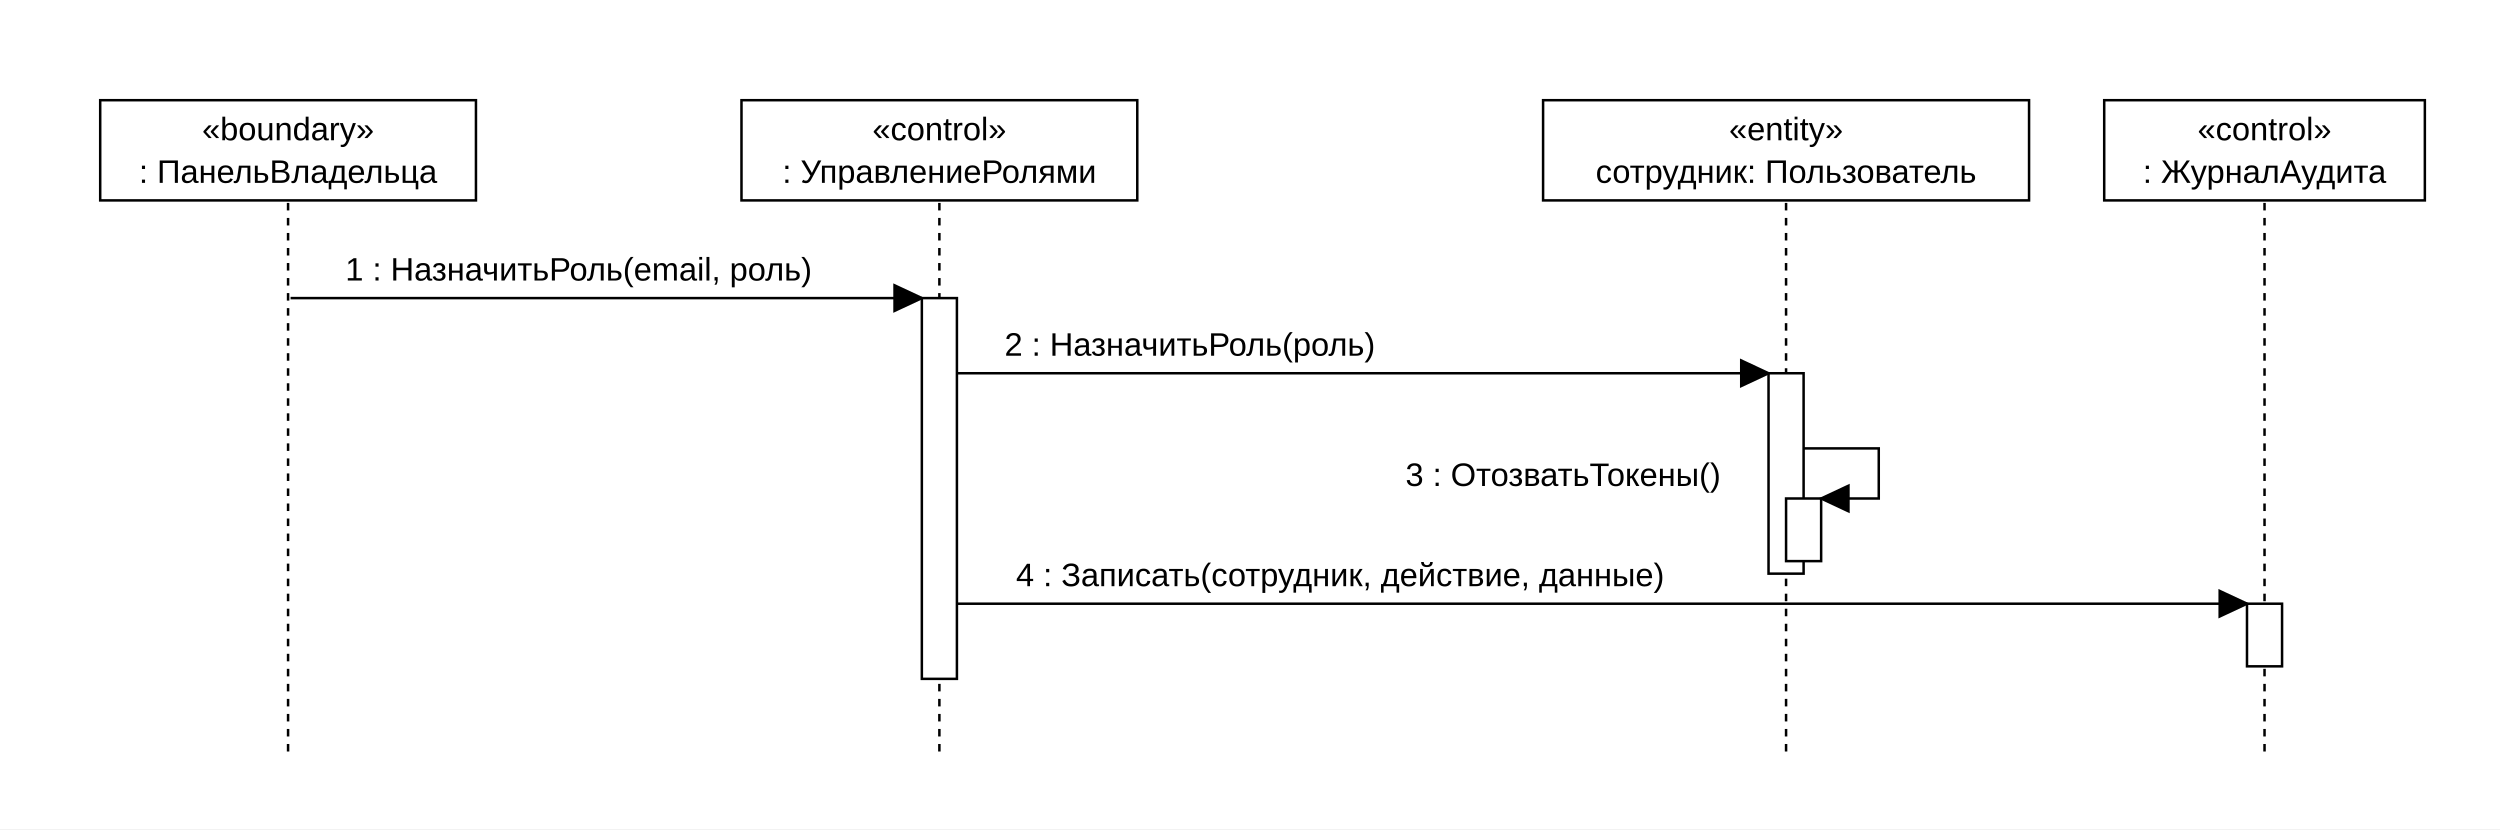
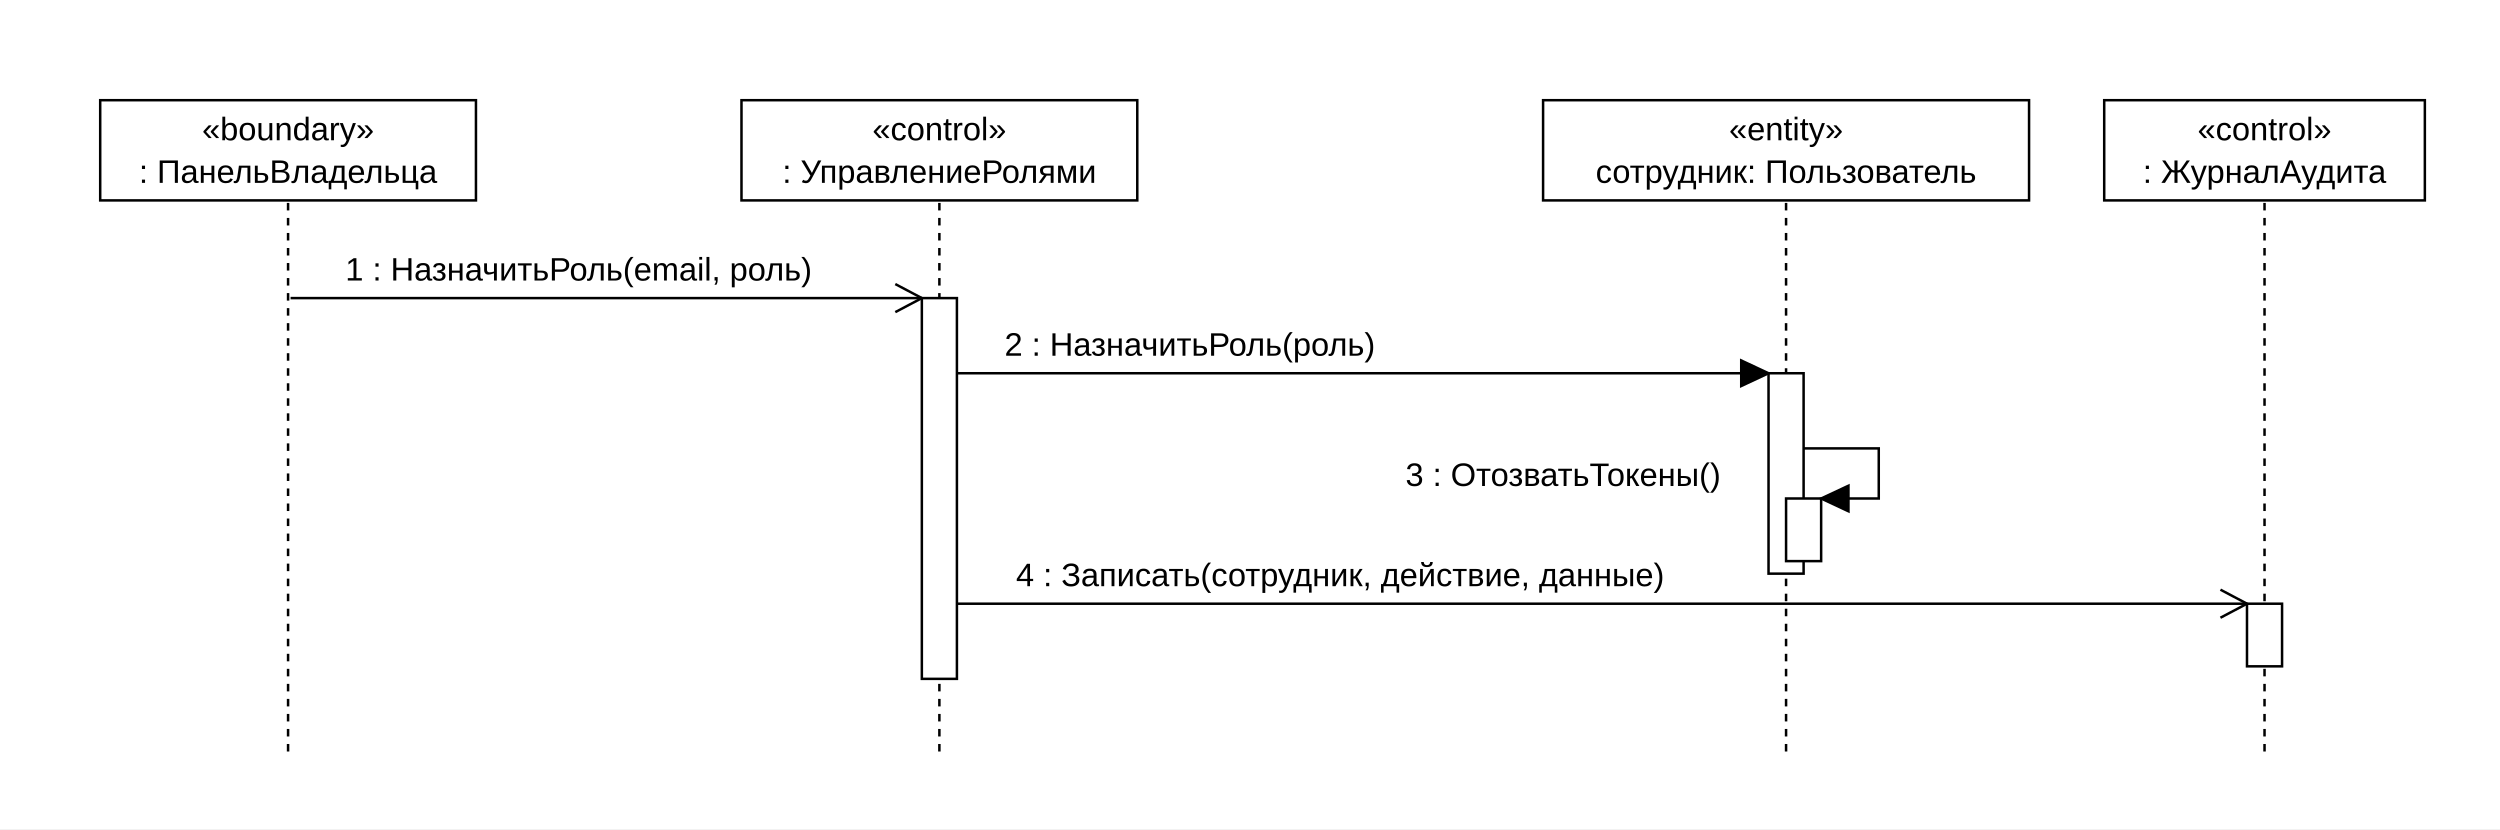
<svg xmlns="http://www.w3.org/2000/svg" width="998" height="331" viewBox="0 0 998 331">
  <rect width="998" height="331" fill="#fff" />
  <line x1="115.0" y1="81.0" x2="115.0" y2="301.0" stroke="#000" stroke-dasharray="3,3" />
  <line x1="375.0" y1="81.0" x2="375.0" y2="301.0" stroke="#000" stroke-dasharray="3,3" />
  <line x1="713.0" y1="81.0" x2="713.0" y2="301.0" stroke="#000" stroke-dasharray="3,3" />
  <line x1="904.0" y1="81.0" x2="904.0" y2="301.0" stroke="#000" stroke-dasharray="3,3" />
  <rect x="40.0" y="40.0" width="150.0" height="40.0" fill="#fff" stroke="#000" />
  <text x="115.0" y="56.0" font-family="Arial, Helvetica, sans-serif" font-size="13" text-anchor="middle" font-weight="normal" fill="#000">«boundary»</text>
  <text x="115.0" y="73.0" font-family="Arial, Helvetica, sans-serif" font-size="13" text-anchor="middle" font-weight="normal" fill="#000">: ПанельВладельца</text>
  <rect x="296.0" y="40.0" width="158.0" height="40.0" fill="#fff" stroke="#000" />
  <text x="375.0" y="56.0" font-family="Arial, Helvetica, sans-serif" font-size="13" text-anchor="middle" font-weight="normal" fill="#000">«control»</text>
  <text x="375.0" y="73.0" font-family="Arial, Helvetica, sans-serif" font-size="13" text-anchor="middle" font-weight="normal" fill="#000">: УправлениеРолями</text>
  <rect x="616.0" y="40.0" width="194.0" height="40.0" fill="#fff" stroke="#000" />
  <text x="713.0" y="56.0" font-family="Arial, Helvetica, sans-serif" font-size="13" text-anchor="middle" font-weight="normal" fill="#000">«entity»</text>
  <text x="713.0" y="73.0" font-family="Arial, Helvetica, sans-serif" font-size="13" text-anchor="middle" font-weight="normal" fill="#000">сотрудник: Пользователь</text>
  <rect x="840.0" y="40.0" width="128.0" height="40.0" fill="#fff" stroke="#000" />
  <text x="904.0" y="56.0" font-family="Arial, Helvetica, sans-serif" font-size="13" text-anchor="middle" font-weight="normal" fill="#000">«control»</text>
  <text x="904.0" y="73.0" font-family="Arial, Helvetica, sans-serif" font-size="13" text-anchor="middle" font-weight="normal" fill="#000">: ЖурналАудита</text>
  <rect x="368.0" y="119.0" width="14.0" height="152.0" fill="#fff" stroke="#000" />
  <rect x="706.0" y="149.0" width="14.0" height="80.0" fill="#fff" stroke="#000" />
  <rect x="713.0" y="199.0" width="14.0" height="25.0" fill="#fff" stroke="#000" />
  <rect x="897.0" y="241.0" width="14.0" height="25.0" fill="#fff" stroke="#000" />
  <path d="M116.0,119.0 L368.0,119.0" fill="none" stroke="#000" />
-   <polygon points="368.0,119.0 357.1,113.9 357.1,124.1" fill="#000" stroke="#000" />
+   <path d="M357.4,113.4 L368.0,119.0 L357.4,124.6" fill="none" stroke="#000" />
  <text x="231.0" y="112.0" font-family="Arial, Helvetica, sans-serif" font-size="13" text-anchor="middle" font-weight="normal" fill="#000">1 : НазначитьРоль(email, роль)</text>
  <path d="M382.0,149.0 L706.0,149.0" fill="none" stroke="#000" />
  <polygon points="706.0,149.0 695.1,143.9 695.1,154.1" fill="#000" stroke="#000" />
  <text x="475.0" y="142.0" font-family="Arial, Helvetica, sans-serif" font-size="13" text-anchor="middle" font-weight="normal" fill="#000">2 : НазначитьРоль(роль)</text>
  <path d="M720.0,179.0 L750.0,179.0 L750.0,199.0 L727.0,199.0" fill="none" stroke="#000" />
  <polygon points="727.0,199.0 737.9,204.1 737.9,193.9" fill="#000" stroke="#000" />
  <text x="624.0" y="194.0" font-family="Arial, Helvetica, sans-serif" font-size="13" text-anchor="middle" font-weight="normal" fill="#000">3 : ОтозватьТокены()</text>
  <path d="M382.0,241.0 L897.0,241.0" fill="none" stroke="#000" />
-   <polygon points="897.0,241.0 886.1,235.9 886.1,246.1" fill="#000" stroke="#000" />
+   <path d="M886.4,235.4 L897.0,241.0 L886.4,246.6" fill="none" stroke="#000" />
  <text x="535.0" y="234.0" font-family="Arial, Helvetica, sans-serif" font-size="13" text-anchor="middle" font-weight="normal" fill="#000">4 : Записать(сотрудник, действие, данные)</text>
</svg>
